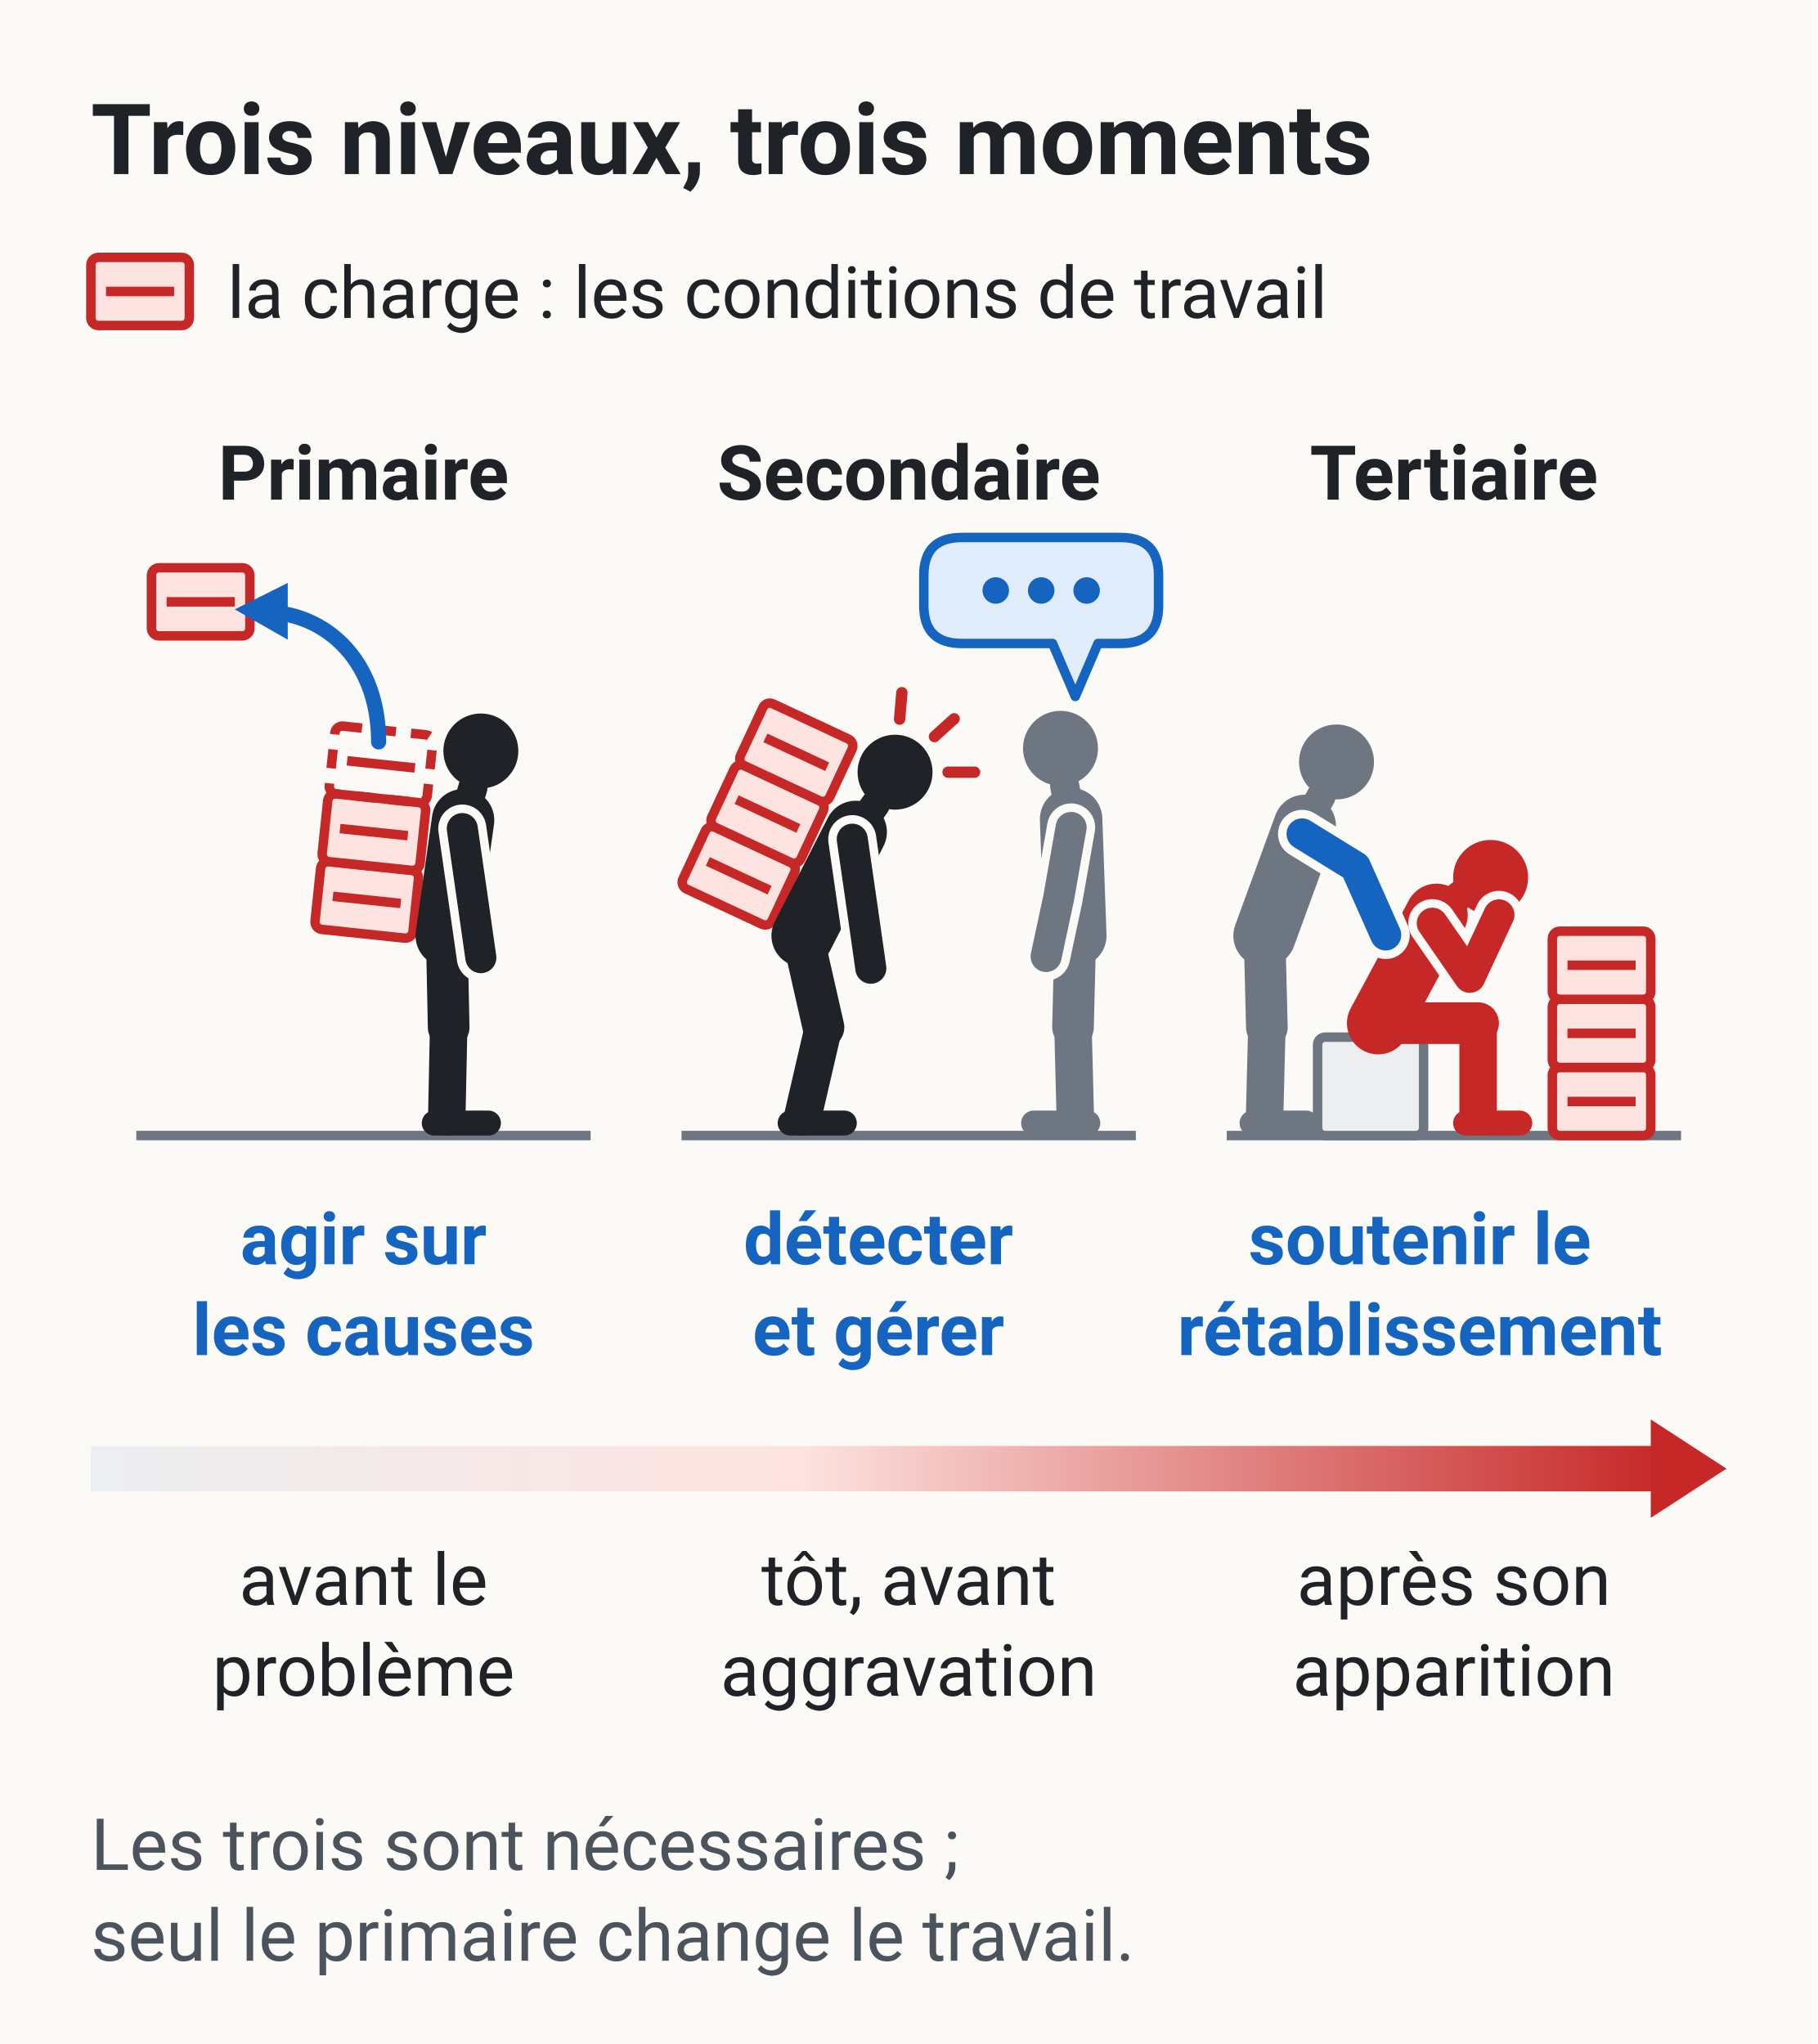
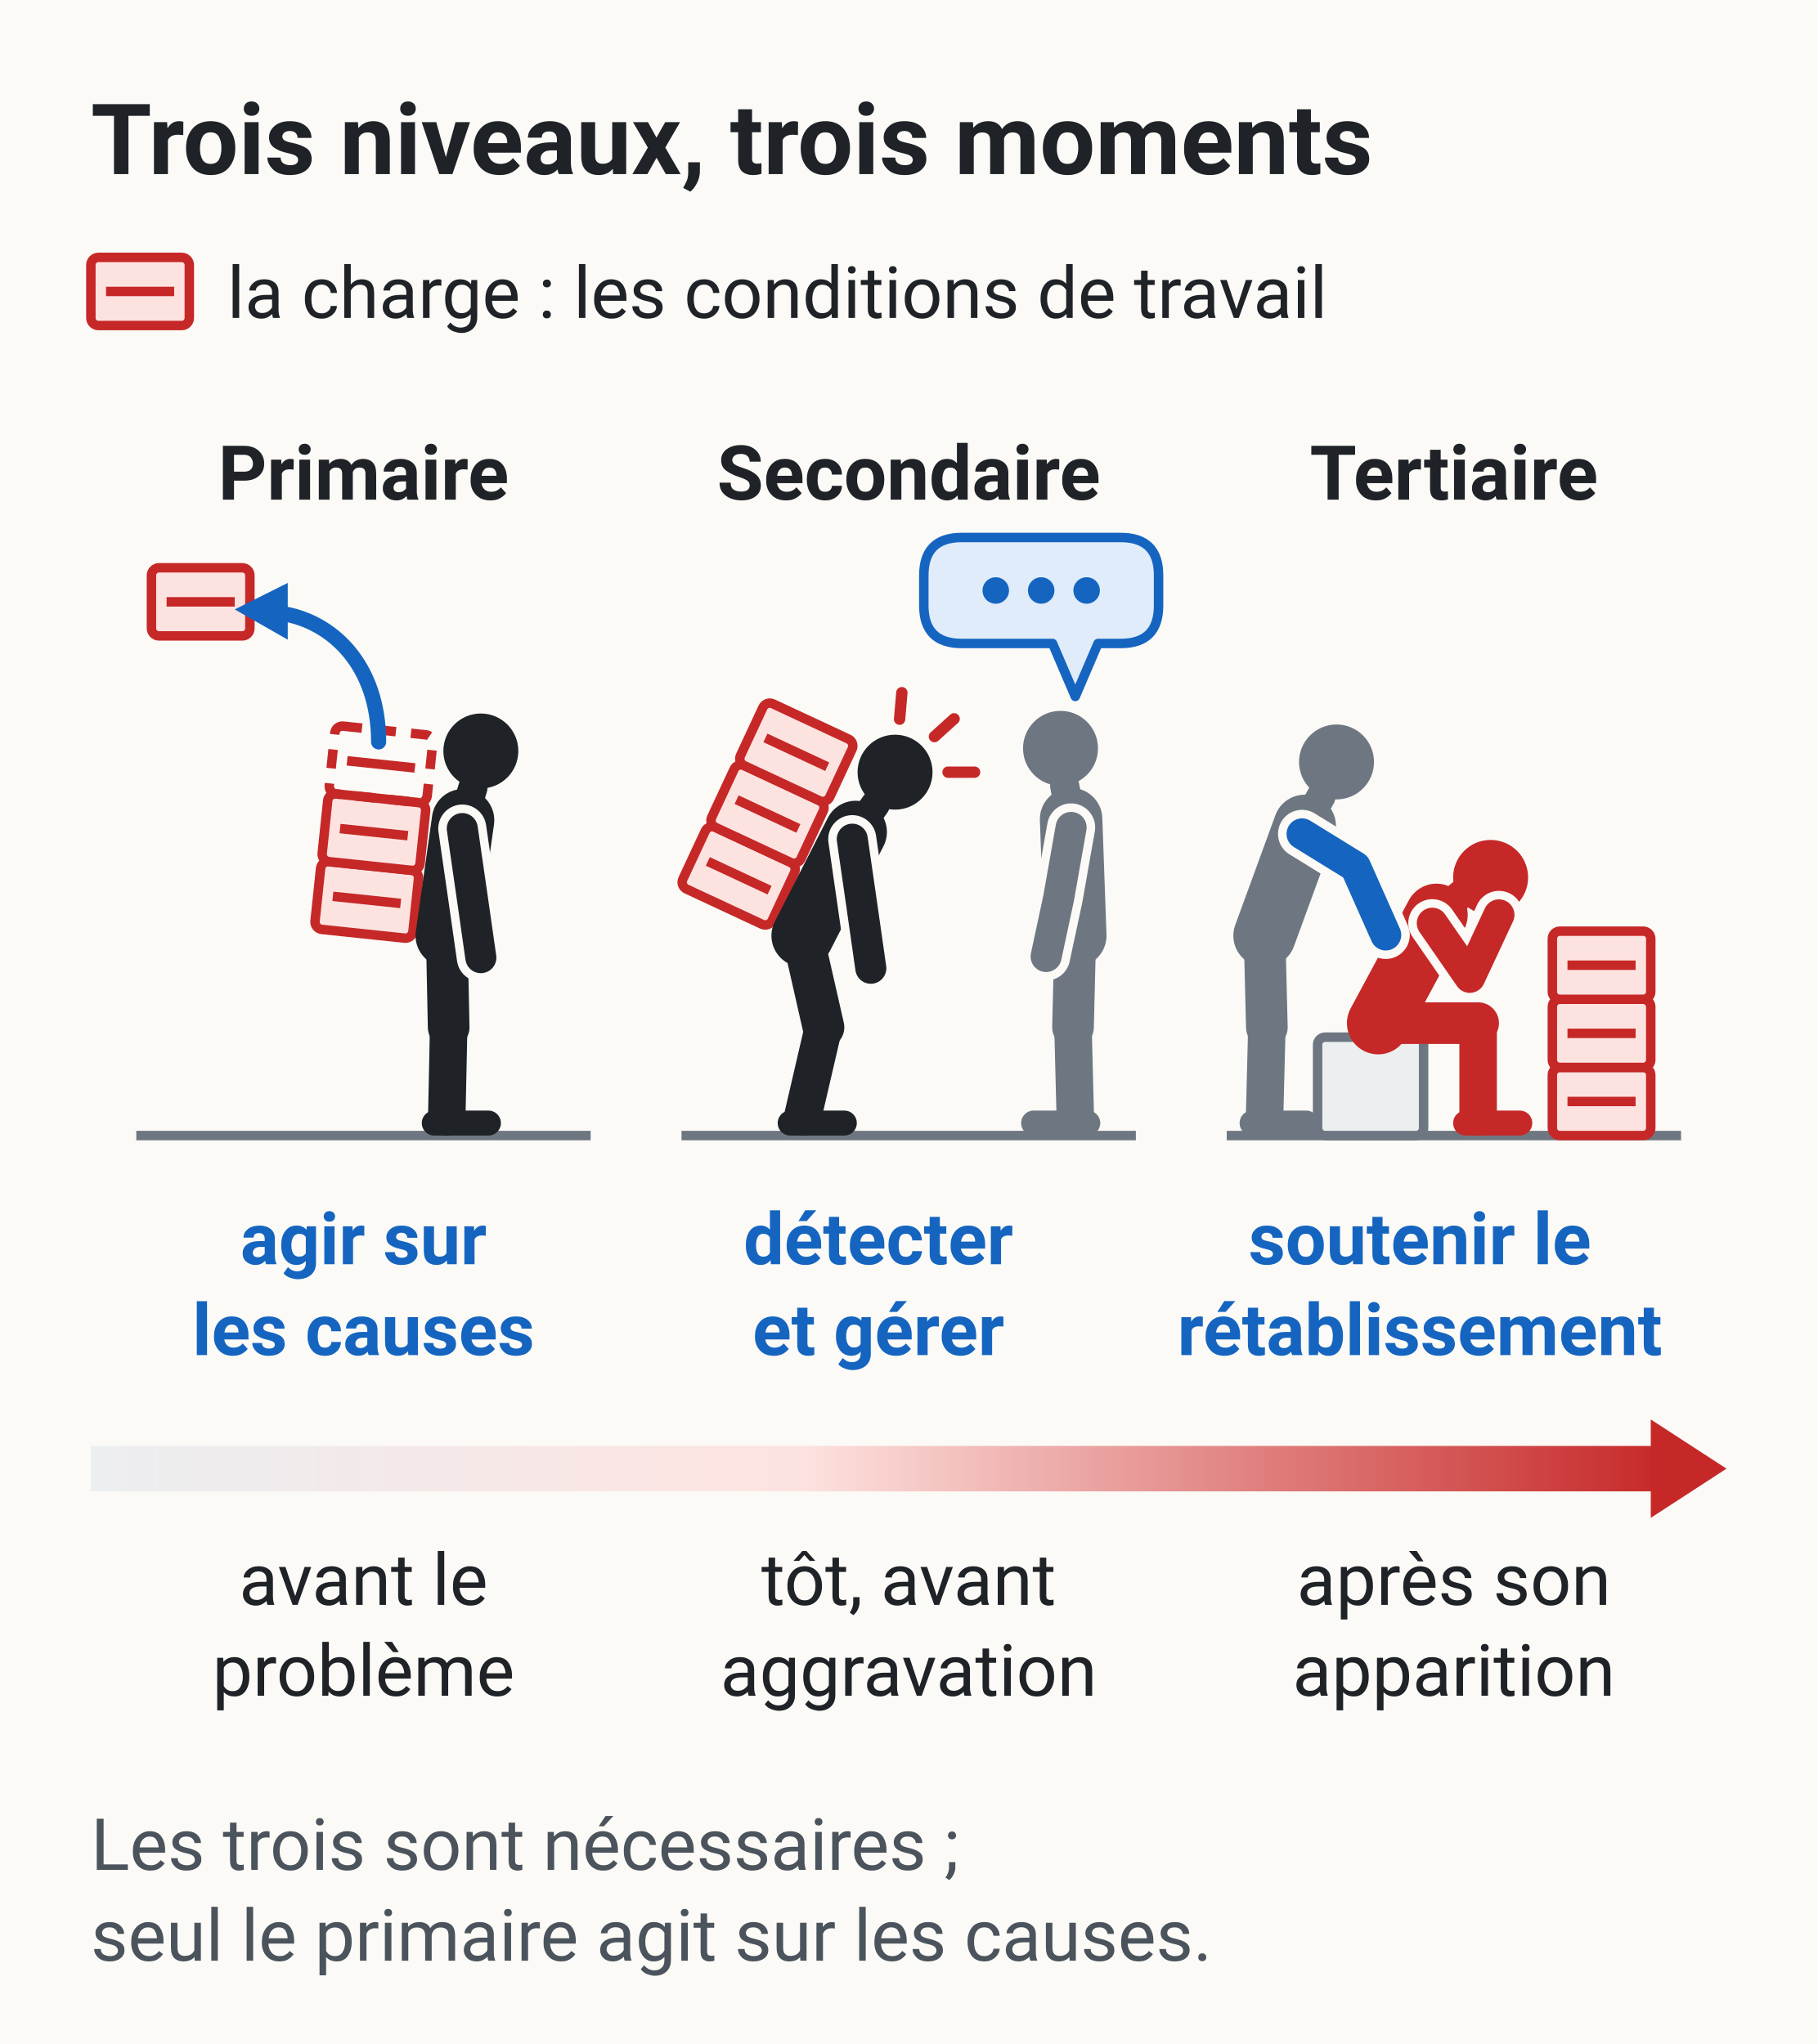
<svg xmlns="http://www.w3.org/2000/svg" width="480" height="540" viewBox="0 0 480 540" role="img" aria-labelledby="t d">
  <defs>
    <linearGradient id="evolution" gradientUnits="userSpaceOnUse" x1="24" y1="0" x2="440" y2="0">
      <stop offset="0" stop-color="#eceef0" />
      <stop offset="0.45" stop-color="#fde3e0" />
      <stop offset="1" stop-color="#c62828" />
    </linearGradient>
  </defs>
  <rect width="480" height="540" fill="#fbfaf6" />
  <g font-family="system-ui, -apple-system, 'Segoe UI', Roboto, 'Noto Sans', Arial, sans-serif">
    <text x="24" y="46" font-size="26" font-weight="700" fill="#1f2328">Trois niveaux, trois moments</text>
    <rect x="24" y="68" width="26" height="18" rx="2" fill="#fde3e0" stroke="#c62828" stroke-width="2.5" />
    <path d="M28 77H46" stroke="#c62828" stroke-width="2.5" />
    <text x="60" y="84" font-size="19" fill="#1f2328">la charge : les conditions de travail</text>
    <text x="96" y="132" font-size="20" font-weight="700" fill="#1f2328" text-anchor="middle">Primaire</text>
    <text x="240" y="132" font-size="20" font-weight="700" fill="#1f2328" text-anchor="middle">Secondaire</text>
    <text x="384" y="132" font-size="20" font-weight="700" fill="#1f2328" text-anchor="middle">Tertiaire</text>
    <path d="M36 300H156M180 300H300M324 300H444" stroke="#6e7781" stroke-width="2.5" />
    <g transform="rotate(6 118 247.2)">
      <rect x="83" y="231" width="26" height="18" rx="2" fill="#fde3e0" stroke="#c62828" stroke-width="2.5" />
      <path d="M87 240H105" stroke="#c62828" stroke-width="2.5" />
      <rect x="83" y="213" width="26" height="18" rx="2" fill="#fde3e0" stroke="#c62828" stroke-width="2.5" />
      <path d="M87 222H105" stroke="#c62828" stroke-width="2.5" />
      <rect x="83" y="195" width="26" height="18" rx="2" fill="none" stroke="#c62828" stroke-width="2.5" stroke-dasharray="5 4" />
      <path d="M87 204H105" stroke="#c62828" stroke-width="2.5" />
    </g>
    <g fill="none" stroke="#1f2328" stroke-linecap="round" stroke-linejoin="round">
      <path d="M114.7 296.7L129 296.7" stroke-width="6.6" />
      <path d="M118 295.1L118.5 271.4" stroke-width="9.9" />
      <path d="M118.5 271.4L118 247.2" stroke-width="11" />
      <path d="M118 247.2L122.3 216.7" stroke-width="16.5" />
      <path d="M122.3 216.7L124.9 208.1" stroke-width="7.7" />
      <circle cx="127" cy="198.4" r="9.9" fill="#1f2328" stroke="none" />
      <path d="M122.1 218.9L124.8 237.6L127 253" stroke="#fbfaf6" stroke-width="12.7" />
      <path d="M122.1 218.9L124.8 237.6L127 253" stroke="#1f2328" stroke-width="8.2" />
    </g>
    <rect x="40" y="150" width="26" height="18" rx="2" fill="#fde3e0" stroke="#c62828" stroke-width="2.5" />
    <path d="M44 159H62" stroke="#c62828" stroke-width="2.5" />
    <path d="M100 196C100 176 88 164 74 162" stroke="#1565c0" stroke-width="4" fill="none" stroke-linecap="round" />
    <path d="M76 154L62 161L76 169Z" fill="#1565c0" />
    <g transform="rotate(25 212 247.2)">
      <rect x="177" y="231" width="26" height="18" rx="2" fill="#fde3e0" stroke="#c62828" stroke-width="2.5" />
      <path d="M181 240H199" stroke="#c62828" stroke-width="2.5" />
      <rect x="177" y="213" width="26" height="18" rx="2" fill="#fde3e0" stroke="#c62828" stroke-width="2.5" />
      <path d="M181 222H199" stroke="#c62828" stroke-width="2.5" />
      <rect x="177" y="195" width="26" height="18" rx="2" fill="#fde3e0" stroke="#c62828" stroke-width="2.5" />
      <path d="M181 204H199" stroke="#c62828" stroke-width="2.5" />
    </g>
    <g fill="none" stroke="#1f2328" stroke-linecap="round" stroke-linejoin="round">
      <path d="M208.7 296.7L223 296.7" stroke-width="6.6" />
      <path d="M212 295.1L217.5 271.4" stroke-width="9.9" />
      <path d="M217.5 271.4L212 247.2" stroke-width="11" />
      <path d="M212 247.2L226 219.8" stroke-width="16.5" />
      <path d="M226 219.8L231.2 212.5" stroke-width="7.7" />
      <circle cx="236.4" cy="204" r="9.9" fill="#1f2328" stroke="none" />
      <path d="M225.1 221.7L227.8 240.4L230 255.8" stroke="#fbfaf6" stroke-width="12.7" />
      <path d="M225.1 221.7L227.8 240.4L230 255.8" stroke="#1f2328" stroke-width="8.2" />
    </g>
    <g stroke="#c62828" stroke-width="3" stroke-linecap="round">
      <path d="M237.6 190L238.2 183" />
      <path d="M246.8 194.6L252 189.9" />
      <path d="M250.4 204L257.4 204" />
    </g>
    <g fill="none" stroke="#6e7781" stroke-linecap="round" stroke-linejoin="round">
      <path d="M287.3 296.7L273 296.7" stroke-width="6.6" />
      <path d="M284 295.1L283.4 271.4" stroke-width="9.9" />
      <path d="M283.4 271.4L284 247.2" stroke-width="11" />
      <path d="M284 247.2L282.9 216.4" stroke-width="16.5" />
      <path d="M282.9 216.4L281.2 207.6" stroke-width="7.7" />
      <circle cx="280.1" cy="197.7" r="9.9" fill="#6e7781" stroke="none" />
      <path d="M282.9 218.6L279.6 237.3L276.3 252.7" stroke="#fbfaf6" stroke-width="12.7" />
      <path d="M282.9 218.6L279.6 237.3L276.3 252.7" stroke="#6e7781" stroke-width="8.2" />
    </g>
    <path d="M254 142H296Q306 142 306 152V160Q306 170 296 170H290L284 184L278 170H254Q244 170 244 160V152Q244 142 254 142Z" fill="#e1ecfa" stroke="#1565c0" stroke-width="2.5" stroke-linejoin="round" />
    <g fill="#1565c0">
      <circle cx="263" cy="156" r="3.5" />
      <circle cx="275" cy="156" r="3.5" />
      <circle cx="287" cy="156" r="3.5" />
    </g>
    <rect x="348" y="274" width="28" height="26" rx="2" fill="#eceef0" stroke="#6e7781" stroke-width="2.5" />
    <g fill="none" stroke="#c62828" stroke-linecap="round" stroke-linejoin="round">
      <path d="M387.1 296.7L401.4 296.7" stroke-width="6.6" />
      <path d="M390.4 295.1L390.4 270.3" stroke-width="9.9" />
      <path d="M390.4 270.3L364 270.3" stroke-width="11" />
      <path d="M364 270.3L379.4 241.7" stroke-width="16.5" />
      <path d="M379.4 241.7L386 236.2" stroke-width="7.7" />
      <circle cx="393.7" cy="231.8" r="9.9" fill="#c62828" stroke="none" />
      <path d="M378.3 243.9L388.2 258.2L395.9 241.7" stroke="#fbfaf6" stroke-width="12.7" />
      <path d="M378.3 243.9L388.2 258.2L395.9 241.7" stroke="#c62828" stroke-width="8.2" />
    </g>
    <rect x="410" y="282" width="26" height="18" rx="2" fill="#fde3e0" stroke="#c62828" stroke-width="2.5" />
    <path d="M414 291H432" stroke="#c62828" stroke-width="2.5" />
    <rect x="410" y="264" width="26" height="18" rx="2" fill="#fde3e0" stroke="#c62828" stroke-width="2.5" />
    <path d="M414 273H432" stroke="#c62828" stroke-width="2.5" />
    <rect x="410" y="246" width="26" height="18" rx="2" fill="#fde3e0" stroke="#c62828" stroke-width="2.5" />
    <path d="M414 255H432" stroke="#c62828" stroke-width="2.5" />
    <g fill="none" stroke="#6e7781" stroke-linecap="round" stroke-linejoin="round">
      <path d="M330.7 296.7L345 296.7" stroke-width="6.6" />
      <path d="M334 295.1L334.6 271.4" stroke-width="9.9" />
      <path d="M334.6 271.4L334 247.2" stroke-width="11" />
      <path d="M334 247.2L344.6 218.2" stroke-width="16.5" />
      <path d="M344.6 218.2L348.9 210.4" stroke-width="7.7" />
      <circle cx="353" cy="201.3" r="9.9" fill="#6e7781" stroke="none" />
      <path d="M343.9 220.3L358 229L366 247" stroke="#fbfaf6" stroke-width="12.7" />
      <path d="M343.9 220.3L358 229L366 247" stroke="#1565c0" stroke-width="8.2" />
    </g>
    <text x="96" y="334" font-size="19" font-weight="600" fill="#1565c0" text-anchor="middle">agir sur</text>
    <text x="96" y="358" font-size="19" font-weight="600" fill="#1565c0" text-anchor="middle">les causes</text>
    <text x="232" y="334" font-size="19" font-weight="600" fill="#1565c0" text-anchor="middle">détecter</text>
    <text x="232" y="358" font-size="19" font-weight="600" fill="#1565c0" text-anchor="middle">et gérer</text>
    <text x="375" y="334" font-size="19" font-weight="600" fill="#1565c0" text-anchor="middle">soutenir le</text>
    <text x="375" y="358" font-size="19" font-weight="600" fill="#1565c0" text-anchor="middle">rétablissement</text>
    <rect x="24" y="382" width="414" height="12" fill="url(#evolution)" />
    <path d="M436 375L456 388L436 401Z" fill="#c62828" />
    <text x="96" y="424" font-size="19" fill="#1f2328" text-anchor="middle">avant le</text>
    <text x="96" y="448" font-size="19" fill="#1f2328" text-anchor="middle">problème</text>
    <text x="240" y="424" font-size="19" fill="#1f2328" text-anchor="middle">tôt, avant</text>
    <text x="240" y="448" font-size="19" fill="#1f2328" text-anchor="middle">aggravation</text>
    <text x="384" y="424" font-size="19" fill="#1f2328" text-anchor="middle">après son</text>
    <text x="384" y="448" font-size="19" fill="#1f2328" text-anchor="middle">apparition</text>
    <text x="24" y="494" font-size="19" fill="#4b535c">Les trois sont nécessaires ;</text>
-     <text x="24" y="518" font-size="19" fill="#4b535c">seul le primaire change le travail.</text>
+     <text x="24" y="518" font-size="19" fill="#4b535c">seul le primaire agit sur les causes.</text>
  </g>
</svg>
